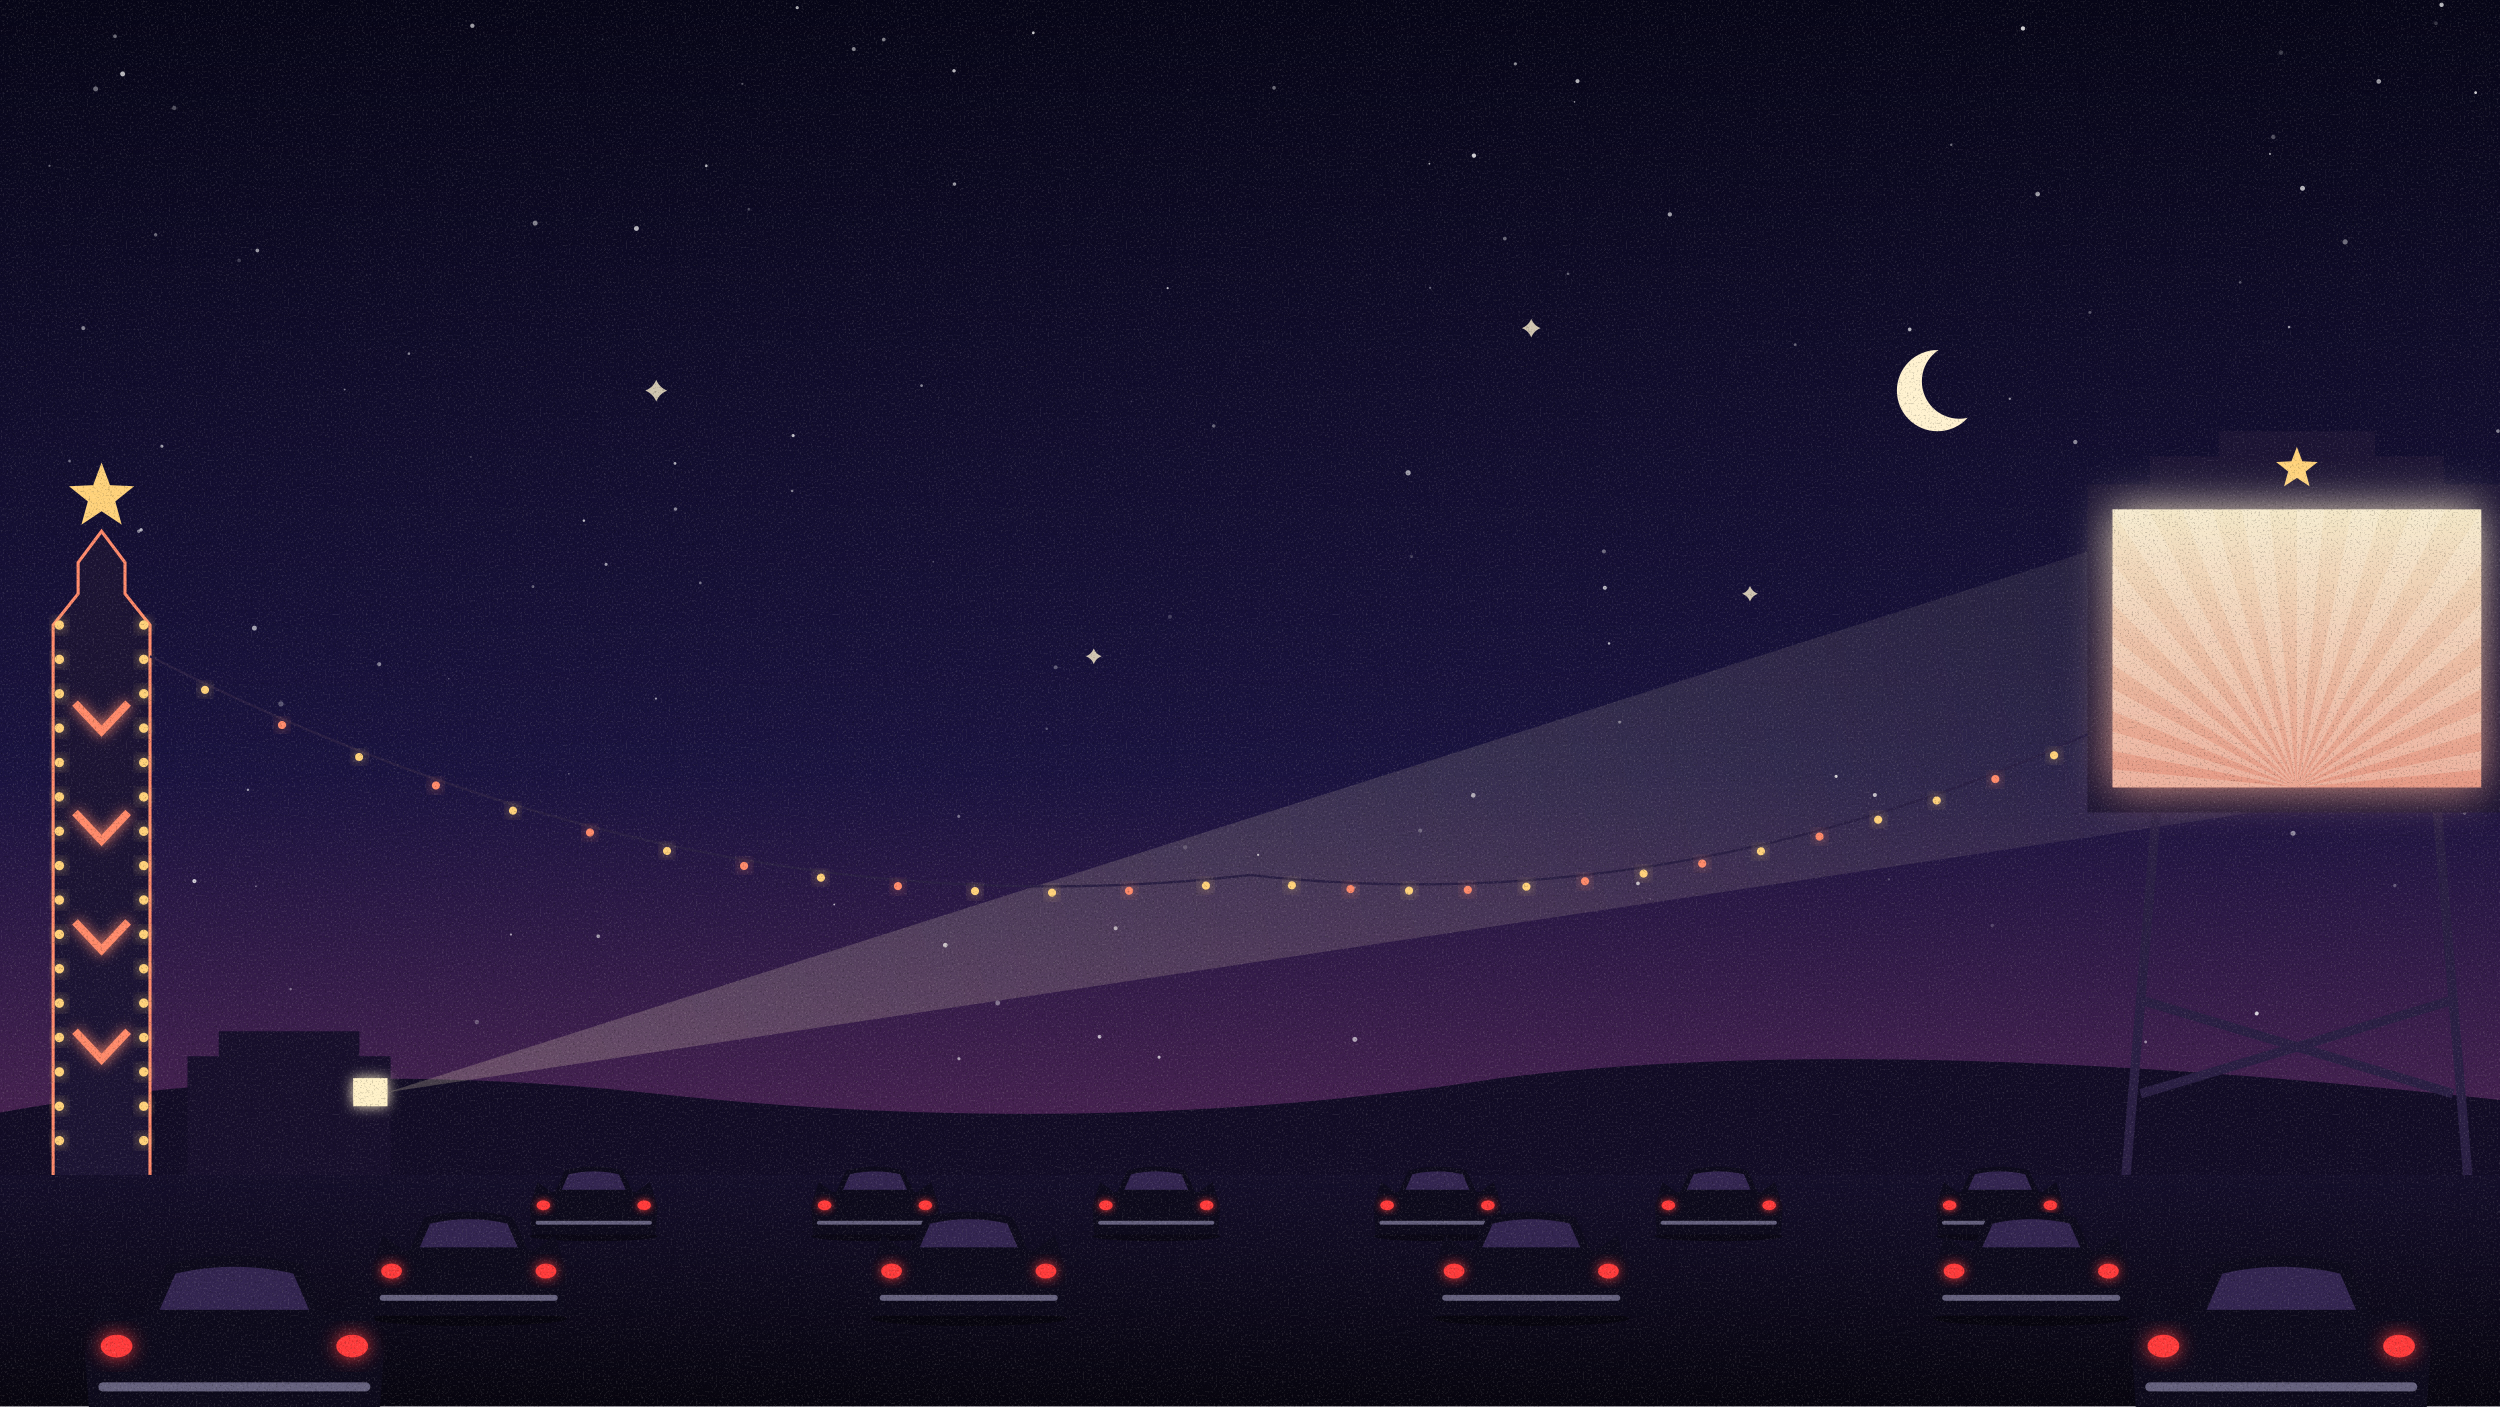
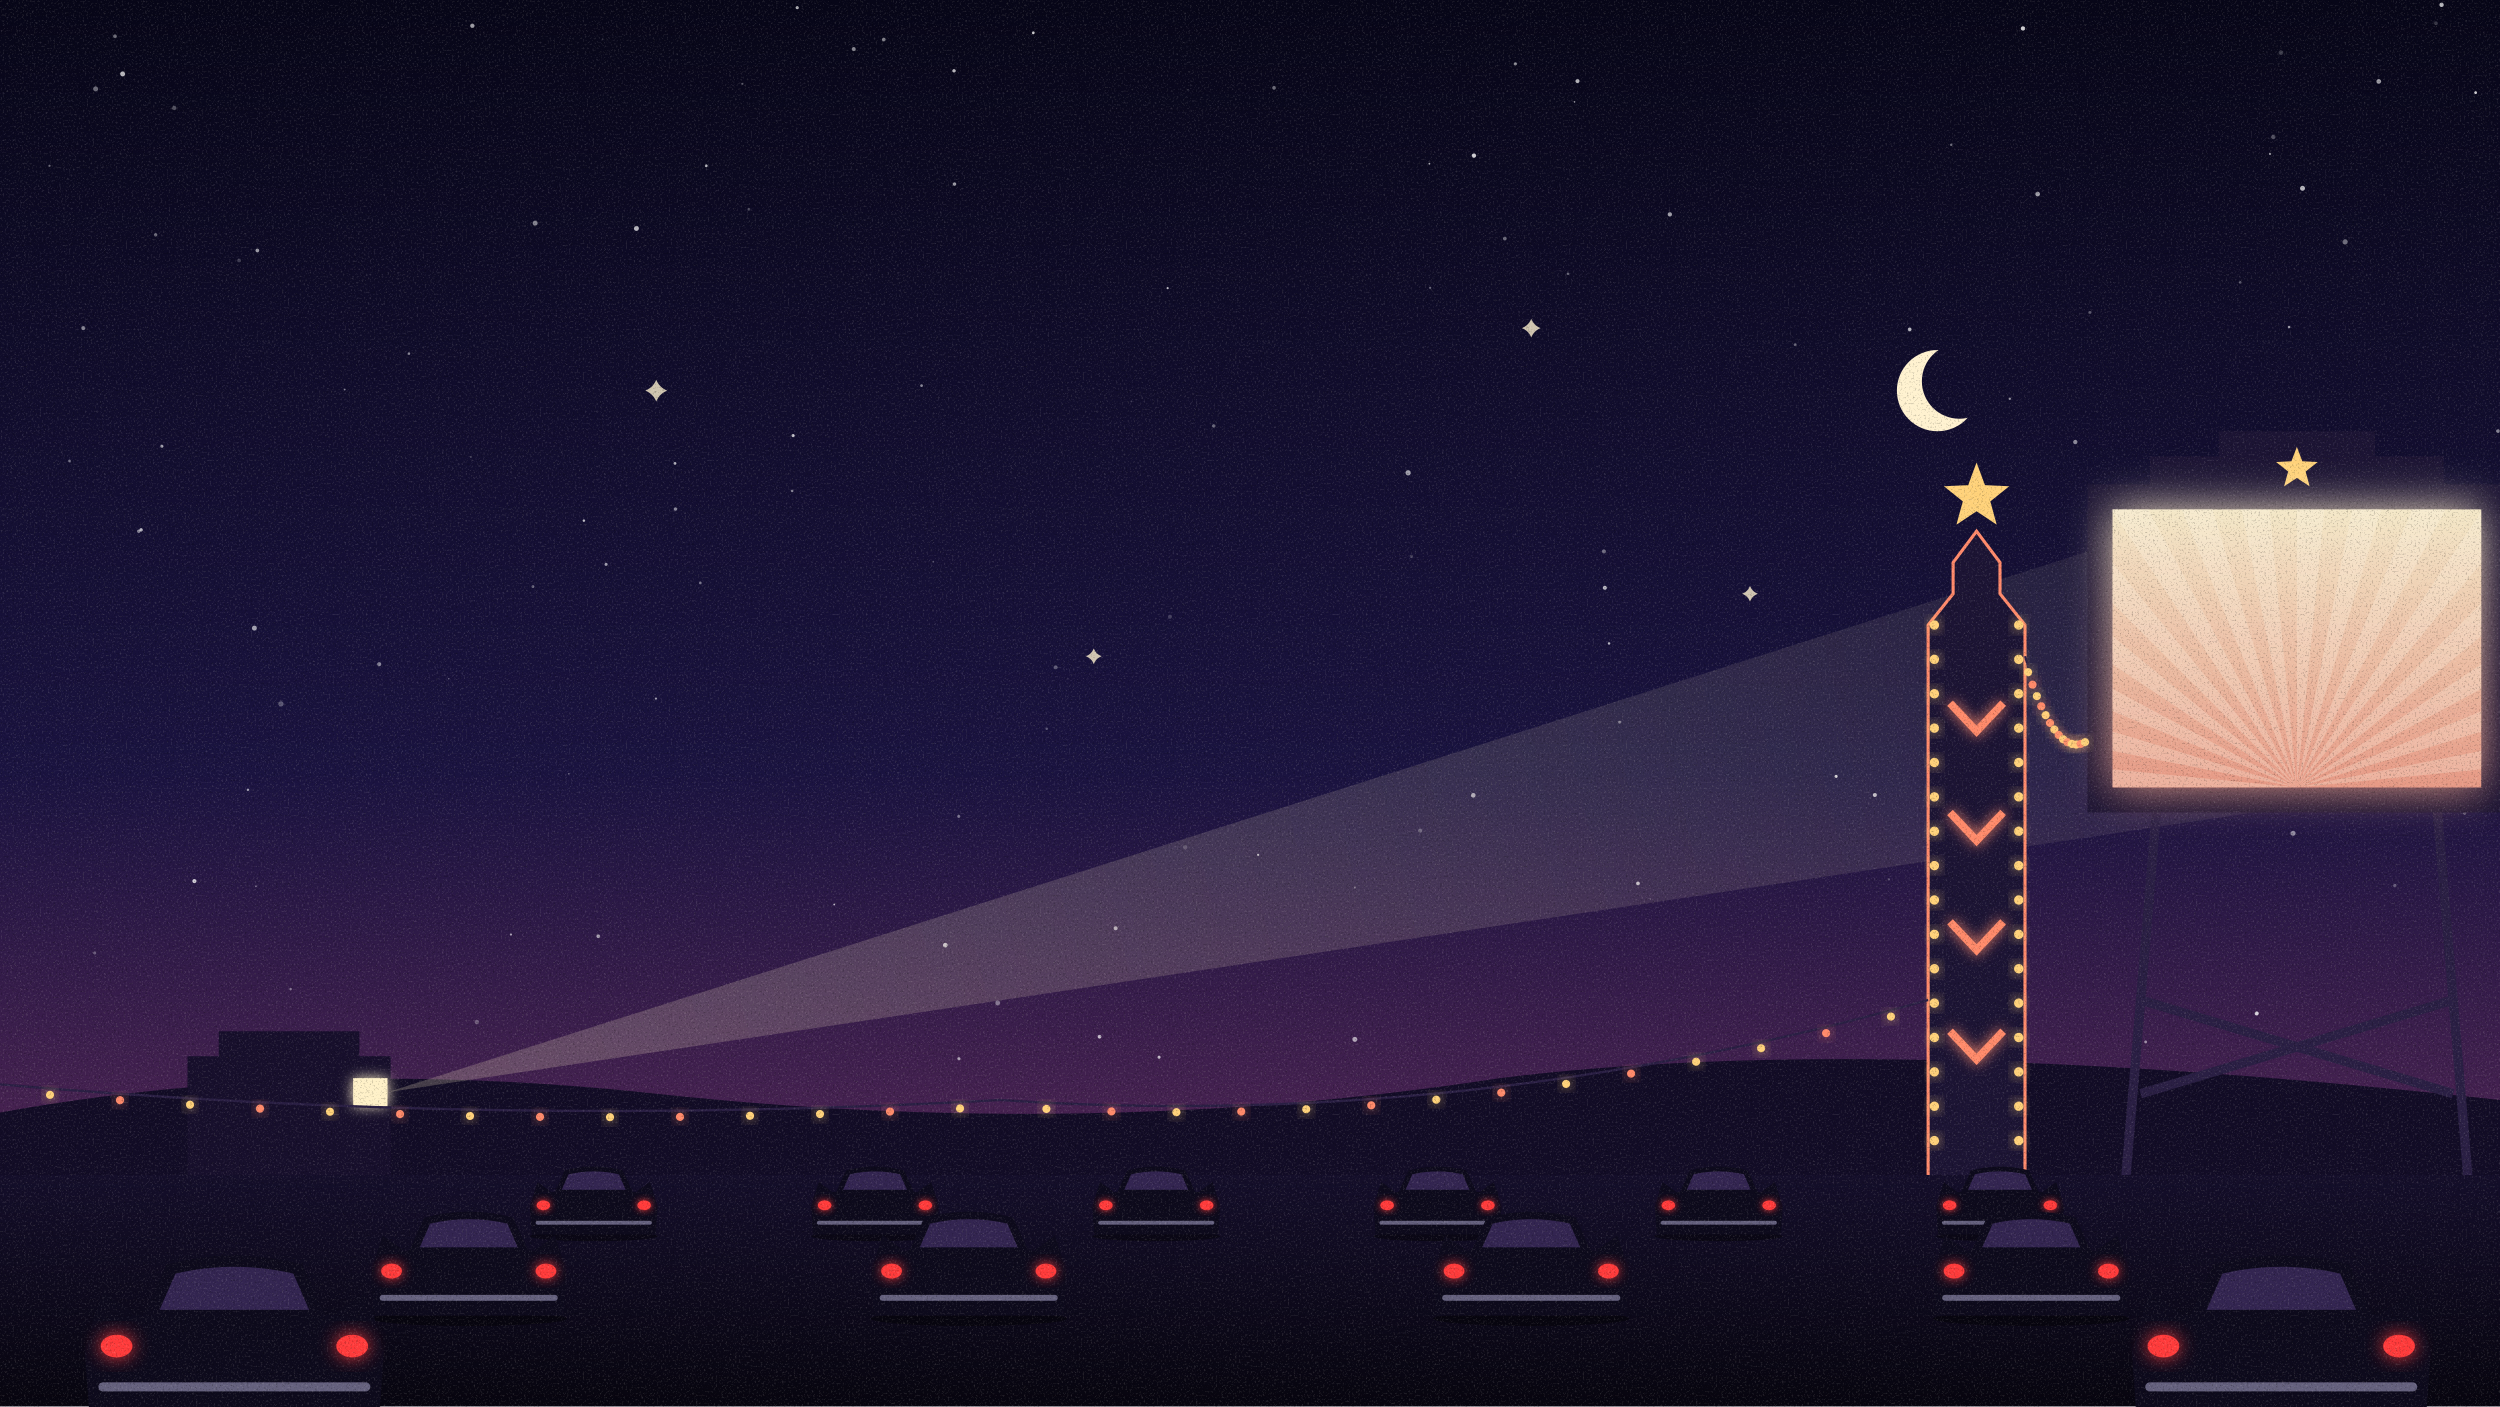
<svg xmlns="http://www.w3.org/2000/svg" width="1600" height="900" viewBox="0 0 1600 900">
  <defs>
    <linearGradient id="sky" x1="0" y1="0" x2="0" y2="1">
      <stop offset="0" stop-color="#070618" />
      <stop offset=".55" stop-color="#1a1340" />
      <stop offset=".82" stop-color="#4a2352" />
      <stop offset="1" stop-color="#1a0f2a" />
    </linearGradient>
    <linearGradient id="scr" x1="0" y1="0" x2="0" y2="1">
      <stop offset="0" stop-color="#fff2d0" />
      <stop offset="1" stop-color="#f0a08a" />
    </linearGradient>
    <linearGradient id="ground" x1="0" y1="0" x2="0" y2="1">
      <stop offset="0" stop-color="#140e2a" />
      <stop offset="1" stop-color="#07050f" />
    </linearGradient>
    <mask id="cres">
      <rect width="1600" height="900" fill="#fff" />
      <circle cx="1254" cy="244" r="24" fill="#000" />
    </mask>
    <filter id="g" x="-60%" y="-60%" width="220%" height="220%">
      <feGaussianBlur stdDeviation="4" result="b" />
      <feMerge>
        <feMergeNode in="b" />
        <feMergeNode in="SourceGraphic" />
      </feMerge>
    </filter>
    <filter id="g2" x="-60%" y="-60%" width="220%" height="220%">
      <feGaussianBlur stdDeviation="14" result="b" />
      <feMerge>
        <feMergeNode in="b" />
        <feMergeNode in="SourceGraphic" />
      </feMerge>
    </filter>
    <filter id="grainD" x="0" y="0" width="100%" height="100%">
      <feTurbulence type="fractalNoise" baseFrequency=".8" numOctaves="2" seed="4" stitchTiles="stitch" />
      <feColorMatrix values="0 0 0 0 0  0 0 0 0 0  0 0 0 0 0  3 0 0 0 -1.62" />
    </filter>
    <filter id="grainL" x="0" y="0" width="100%" height="100%">
      <feTurbulence type="fractalNoise" baseFrequency=".8" numOctaves="2" seed="9" stitchTiles="stitch" />
      <feColorMatrix values="0 0 0 0 1  0 0 0 0 .95  0 0 0 0 .85  -3 0 0 0 1.38" />
    </filter>
    <linearGradient id="cone1" gradientUnits="userSpaceOnUse" x1="248" y1="699" x2="1470" y2="415">
      <stop offset="0" stop-color="#fff1c8" stop-opacity="0.22" />
      <stop offset="1" stop-color="#fff1c8" stop-opacity="0.06" />
    </linearGradient>
  </defs>
  <rect width="1600" height="900" fill="url(#sky)" />
  <circle cx="714" cy="594.1" r="1.3" fill="#fff" opacity="0.6" />
  <circle cx="99.6" cy="150.3" r="1.1" fill="#fff" opacity="0.4" />
  <circle cx="815.4" cy="56.2" r="1.2" fill="#fff" opacity="0.4" />
  <circle cx="546.4" cy="31.4" r="1.3" fill="#fff" opacity="0.5" />
  <circle cx="475.1" cy="53.7" r="0.7" fill="#fff" opacity="0.3" />
  <circle cx="533.9" cy="578.9" r="0.6" fill="#fff" opacity="0.7" />
  <circle cx="669.9" cy="466.4" r="0.8" fill="#fff" opacity="0.3" />
  <circle cx="302.3" cy="16.5" r="1.4" fill="#fff" opacity="0.6" />
  <circle cx="661.3" cy="21" r="0.9" fill="#fff" opacity="0.8" />
  <circle cx="1068.7" cy="137.2" r="1.4" fill="#fff" opacity="0.6" />
  <circle cx="613.7" cy="677.6" r="1" fill="#fff" opacity="0.6" />
  <circle cx="1424.6" cy="326.4" r="0.8" fill="#fff" opacity="0.7" />
  <circle cx="305.2" cy="654.1" r="1.4" fill="#fff" opacity="0.3" />
  <circle cx="507.6" cy="278.8" r="1" fill="#fff" opacity="0.8" />
  <circle cx="724.1" cy="256.9" r="0.6" fill="#fff" opacity="0.2" />
  <circle cx="1036.6" cy="462.2" r="1" fill="#fff" opacity="0.4" />
  <circle cx="220.6" cy="249.3" r="0.6" fill="#fff" opacity="0.5" />
  <circle cx="1304.1" cy="124.2" r="1.5" fill="#fff" opacity="0.6" />
  <circle cx="969.8" cy="40.9" r="1" fill="#fff" opacity="0.6" />
  <circle cx="1208.9" cy="562.8" r="0.7" fill="#fff" opacity="0.3" />
  <circle cx="432" cy="296.6" r="0.9" fill="#fff" opacity="0.7" />
  <circle cx="1473.6" cy="120.5" r="1.6" fill="#fff" opacity="0.7" />
  <circle cx="364" cy="495.2" r="0.5" fill="#fff" opacity="0.4" />
  <circle cx="1199.9" cy="508.8" r="1.3" fill="#fff" opacity="0.7" />
  <circle cx="164.7" cy="160.3" r="1.2" fill="#fff" opacity="0.6" />
  <circle cx="942.9" cy="509" r="1.5" fill="#fff" opacity="0.6" />
  <circle cx="73.6" cy="23.2" r="1.2" fill="#fff" opacity="0.4" />
  <circle cx="1275" cy="592.3" r="1.1" fill="#fff" opacity="0.2" />
  <circle cx="385.7" cy="25.1" r="0.6" fill="#fff" opacity="0.2" />
  <circle cx="1056.1" cy="575.3" r="0.5" fill="#fff" opacity="0.3" />
  <circle cx="1577.4" cy="520.5" r="1" fill="#fff" opacity="0.3" />
  <circle cx="1352.2" cy="514.5" r="1.7" fill="#fff" opacity="0.4" />
  <circle cx="419.8" cy="447.1" r="0.7" fill="#fff" opacity="0.6" />
  <circle cx="867.1" cy="665.2" r="1.6" fill="#fff" opacity="0.6" />
  <circle cx="1148.9" cy="220.6" r="0.9" fill="#fff" opacity="0.4" />
  <circle cx="1509.1" cy="322.1" r="0.7" fill="#fff" opacity="0.7" />
  <circle cx="1248.8" cy="92.7" r="0.8" fill="#fff" opacity="0.4" />
  <circle cx="44.5" cy="295" r="0.9" fill="#fff" opacity="0.4" />
  <circle cx="1465" cy="209.3" r="0.8" fill="#fff" opacity="0.6" />
  <circle cx="605" cy="604.9" r="1.5" fill="#fff" opacity="0.7" />
  <circle cx="1522.4" cy="52.1" r="1.5" fill="#fff" opacity="0.6" />
  <circle cx="103.6" cy="285.6" r="1" fill="#fff" opacity="0.6" />
  <circle cx="341.1" cy="375.4" r="0.9" fill="#fff" opacity="0.4" />
  <circle cx="638.5" cy="641.9" r="1.6" fill="#fff" opacity="0.4" />
  <circle cx="1535.1" cy="362.6" r="1.5" fill="#fff" opacity="0.6" />
  <circle cx="1514.8" cy="279.4" r="0.6" fill="#fff" opacity="0.5" />
  <circle cx="776.8" cy="272.6" r="1.1" fill="#fff" opacity="0.4" />
  <circle cx="163.8" cy="567.2" r="0.6" fill="#fff" opacity="0.4" />
  <circle cx="914.8" cy="104.8" r="0.6" fill="#fff" opacity="0.7" />
  <circle cx="597.3" cy="359.5" r="0.6" fill="#fff" opacity="0.3" />
  <circle cx="452" cy="106.1" r="0.9" fill="#fff" opacity="0.7" />
  <circle cx="31.7" cy="106.1" r="0.7" fill="#fff" opacity="0.4" />
  <circle cx="1175.1" cy="496.9" r="1" fill="#fff" opacity="0.8" />
  <circle cx="124.4" cy="563.9" r="1.3" fill="#fff" opacity="0.8" />
  <circle cx="342.5" cy="142.8" r="1.6" fill="#fff" opacity="0.5" />
  <circle cx="943.3" cy="99.6" r="1.4" fill="#fff" opacity="0.8" />
  <circle cx="387.9" cy="361.2" r="1" fill="#fff" opacity="0.6" />
  <circle cx="565.6" cy="25.3" r="1.2" fill="#fff" opacity="0.5" />
  <circle cx="60.6" cy="609.9" r="1" fill="#fff" opacity="0.3" />
  <circle cx="1048.3" cy="565.4" r="1.2" fill="#fff" opacity="0.7" />
  <circle cx="186" cy="633" r="0.8" fill="#fff" opacity="0.4" />
  <circle cx="1452.8" cy="98.5" r="0.7" fill="#fff" opacity="0.6" />
  <circle cx="1027.1" cy="376.2" r="1.3" fill="#fff" opacity="0.7" />
  <circle cx="901.2" cy="302.6" r="1.7" fill="#fff" opacity="0.6" />
  <circle cx="1337.5" cy="200" r="1" fill="#fff" opacity="0.3" />
  <circle cx="61.2" cy="56.9" r="1.6" fill="#fff" opacity="0.4" />
  <circle cx="1598.7" cy="275.9" r="1.2" fill="#fff" opacity="0.5" />
  <circle cx="373.7" cy="333.2" r="0.8" fill="#fff" opacity="0.7" />
  <circle cx="1373.2" cy="666.8" r="0.9" fill="#fff" opacity="0.5" />
  <circle cx="747.3" cy="184.4" r="0.7" fill="#fff" opacity="0.7" />
  <circle cx="111.5" cy="69.1" r="1.4" fill="#fff" opacity="0.3" />
  <circle cx="242.7" cy="425.1" r="1.3" fill="#fff" opacity="0.5" />
  <circle cx="1532.7" cy="566.8" r="1.1" fill="#fff" opacity="0.3" />
  <circle cx="448.2" cy="373.1" r="0.9" fill="#fff" opacity="0.4" />
  <circle cx="407.3" cy="146.2" r="1.6" fill="#fff" opacity="0.7" />
  <circle cx="90.3" cy="339.1" r="1.1" fill="#fff" opacity="0.7" />
  <circle cx="1559" cy="14.9" r="1.2" fill="#fff" opacity="0.2" />
  <circle cx="287.2" cy="434.4" r="0.5" fill="#fff" opacity="0.4" />
  <circle cx="1444.3" cy="648.6" r="1.3" fill="#fff" opacity="0.8" />
  <circle cx="1459.8" cy="33.7" r="1.5" fill="#fff" opacity="0.2" />
  <circle cx="88.8" cy="340" r="1.1" fill="#fff" opacity="0.5" />
  <circle cx="382.9" cy="599.2" r="1.2" fill="#fff" opacity="0.6" />
  <circle cx="1222.2" cy="210.8" r="1.2" fill="#fff" opacity="0.7" />
  <circle cx="589.8" cy="246.8" r="0.9" fill="#fff" opacity="0.5" />
  <circle cx="1294.7" cy="18.2" r="1.4" fill="#fff" opacity="0.8" />
  <circle cx="510.2" cy="4.9" r="1" fill="#fff" opacity="0.7" />
  <circle cx="675.6" cy="427.1" r="1.3" fill="#fff" opacity="0.3" />
  <circle cx="1433.7" cy="180.7" r="0.9" fill="#fff" opacity="0.3" />
  <circle cx="158.7" cy="505.5" r="0.8" fill="#fff" opacity="0.6" />
  <circle cx="760.3" cy="57.5" r="0.5" fill="#fff" opacity="0.3" />
  <circle cx="78.5" cy="47.3" r="1.6" fill="#fff" opacity="0.7" />
  <circle cx="1584.4" cy="59.3" r="0.9" fill="#fff" opacity="0.8" />
  <circle cx="758.5" cy="542.2" r="1.4" fill="#fff" opacity="0.2" />
  <circle cx="179.8" cy="450.5" r="1.7" fill="#fff" opacity="0.3" />
  <circle cx="432.3" cy="325.8" r="1.1" fill="#fff" opacity="0.5" />
  <circle cx="1286.3" cy="255.2" r="0.8" fill="#fff" opacity="0.5" />
  <circle cx="301.4" cy="292.4" r="0.6" fill="#fff" opacity="0.3" />
  <circle cx="805.2" cy="547.1" r="0.7" fill="#fff" opacity="0.7" />
  <circle cx="1590.4" cy="374.1" r="0.6" fill="#fff" opacity="0.7" />
  <circle cx="162.8" cy="402" r="1.6" fill="#fff" opacity="0.6" />
  <circle cx="327" cy="598.1" r="0.7" fill="#fff" opacity="0.6" />
  <circle cx="1500.9" cy="154.8" r="1.7" fill="#fff" opacity="0.4" />
  <circle cx="1029.8" cy="411.8" r="0.8" fill="#fff" opacity="0.7" />
  <circle cx="908.9" cy="531.6" r="1.3" fill="#fff" opacity="0.3" />
  <circle cx="748.8" cy="394.7" r="1.3" fill="#fff" opacity="0.2" />
  <circle cx="903.3" cy="356.1" r="1.1" fill="#fff" opacity="0.2" />
  <circle cx="1454.9" cy="87.7" r="1.4" fill="#fff" opacity="0.3" />
  <circle cx="153" cy="166.7" r="1.2" fill="#fff" opacity="0.2" />
  <circle cx="1562.6" cy="3.1" r="1.4" fill="#fff" opacity="0.7" />
  <circle cx="610.6" cy="45.3" r="1.1" fill="#fff" opacity="0.7" />
  <circle cx="703.7" cy="663.5" r="1.2" fill="#fff" opacity="0.7" />
  <circle cx="1505.9" cy="336.5" r="0.9" fill="#fff" opacity="0.6" />
  <circle cx="610.9" cy="117.8" r="1.1" fill="#fff" opacity="0.6" />
  <circle cx="741.8" cy="676.6" r="1" fill="#fff" opacity="0.7" />
  <circle cx="1009.6" cy="51.9" r="1.3" fill="#fff" opacity="0.7" />
  <circle cx="867.1" cy="568.1" r="0.6" fill="#fff" opacity="0.4" />
  <circle cx="261.7" cy="226.3" r="0.8" fill="#fff" opacity="0.5" />
  <circle cx="1522.7" cy="361.4" r="1.4" fill="#fff" opacity="0.4" />
  <circle cx="915.3" cy="184.2" r="0.7" fill="#fff" opacity="0.4" />
  <circle cx="1003.5" cy="175.2" r="0.8" fill="#fff" opacity="0.4" />
  <circle cx="53.3" cy="210" r="1.3" fill="#fff" opacity="0.5" />
  <circle cx="1007.7" cy="65.2" r="0.5" fill="#fff" opacity="0.7" />
  <circle cx="1026.5" cy="352.9" r="1.3" fill="#fff" opacity="0.4" />
  <circle cx="1386.9" cy="342.8" r="0.6" fill="#fff" opacity="0.8" />
  <circle cx="507" cy="314.2" r="0.8" fill="#fff" opacity="0.5" />
  <circle cx="479.3" cy="133.9" r="0.9" fill="#fff" opacity="0.3" />
  <circle cx="613.6" cy="522.5" r="1" fill="#fff" opacity="0.4" />
  <circle cx="1328.2" cy="282.9" r="1.4" fill="#fff" opacity="0.5" />
  <circle cx="963.1" cy="152.7" r="1.2" fill="#fff" opacity="0.4" />
  <circle cx="1467.6" cy="533.3" r="1.6" fill="#fff" opacity="0.5" />
  <path d="M420 243 Q422 248 427 250 Q422 252 420 257 Q418 252 413 250 Q418 248 420 243Z" fill="#fff2d0" opacity="0.8" />
  <path d="M980 204 Q981.7 208.3 986 210 Q981.7 211.7 980 216 Q978.3 211.7 974 210 Q978.3 208.3 980 204Z" fill="#fff2d0" opacity="0.8" />
  <path d="M700 415 Q701.4 418.6 705 420 Q701.4 421.4 700 425 Q698.6 421.4 695 420 Q698.6 418.6 700 415Z" fill="#fff2d0" opacity="0.8" />
  <path d="M1120 375 Q1121.4 378.6 1125 380 Q1121.4 381.4 1120 385 Q1118.6 381.4 1115 380 Q1118.6 378.6 1120 375Z" fill="#fff2d0" opacity="0.8" />
  <circle cx="1240" cy="250" r="26" fill="#fff2d0" mask="url(#cres)" />
  <path d="M0 712 Q200 676 420 700 Q700 730 960 690 Q1200 660 1600 704 V760 H0Z" fill="#120c26" />
  <path d="M248 699 L1492.6 512.4 L1447.4 317.6Z" fill="url(#cone1)" />
  <g stroke="#2a1f44" stroke-width="6">
    <line x1="1380" y1="520" x2="1360" y2="760" />
    <line x1="1560" y1="520" x2="1580" y2="760" />
    <line x1="1370" y1="640" x2="1570" y2="700" />
    <line x1="1370" y1="700" x2="1570" y2="640" />
  </g>
  <path d="M1336 520 V310 H1376 V292 H1420 V276 H1520 V292 H1564 V310 H1604 V520Z" fill="#1c1434" />
  <path d="M1470 286 L1473.5 295.2 L1483.3 295.7 L1475.6 301.8 L1478.2 311.3 L1470 305.9 L1461.8 311.3 L1464.4 301.8 L1456.7 295.7 L1466.5 295.2Z" fill="#ffd27a" opacity="1" />
  <rect x="1352" y="326" width="236" height="178" fill="url(#scr)" filter="url(#g2)" opacity=".95" />
  <clipPath id="scrc">
    <rect x="1352" y="326" width="236" height="178" />
  </clipPath>
  <g clip-path="url(#scrc)">
    <g opacity="0.25">
      <path d="M1470 504 L1250 504 L1251.1 482.4Z" fill="#fff8e6" />
      <path d="M1470 504 L1254.2 461.1 L1259.5 440.1Z" fill="#fff8e6" />
      <path d="M1470 504 L1266.7 419.8 L1276 400.3Z" fill="#fff8e6" />
      <path d="M1470 504 L1287.1 381.8 L1299.9 364.4Z" fill="#fff8e6" />
      <path d="M1470 504 L1314.4 348.4 L1330.4 333.9Z" fill="#fff8e6" />
      <path d="M1470 504 L1347.8 321.1 L1366.3 310Z" fill="#fff8e6" />
      <path d="M1470 504 L1385.8 300.7 L1406.1 293.5Z" fill="#fff8e6" />
      <path d="M1470 504 L1427.1 288.2 L1448.4 285.1Z" fill="#fff8e6" />
      <path d="M1470 504 L1470 284 L1491.6 285.1Z" fill="#fff8e6" />
      <path d="M1470 504 L1512.9 288.2 L1533.9 293.5Z" fill="#fff8e6" />
      <path d="M1470 504 L1554.2 300.7 L1573.7 310Z" fill="#fff8e6" />
      <path d="M1470 504 L1592.2 321.1 L1609.6 333.9Z" fill="#fff8e6" />
      <path d="M1470 504 L1625.6 348.4 L1640.1 364.4Z" fill="#fff8e6" />
      <path d="M1470 504 L1652.9 381.8 L1664 400.3Z" fill="#fff8e6" />
      <path d="M1470 504 L1673.3 419.8 L1680.5 440.1Z" fill="#fff8e6" />
      <path d="M1470 504 L1685.8 461.1 L1688.9 482.4Z" fill="#fff8e6" />
    </g>
  </g>
-   <path d="M34 760 V400 L50 380 V360 L65 340 L80 360 V380 L96 400 V760Z" fill="#1c1434" stroke="#ff8a6b" stroke-width="2" />
-   <path d="M48 450 L65 468 L82 450" stroke="#ff8a6b" stroke-width="5" fill="none" filter="url(#g)" />
-   <path d="M48 520 L65 538 L82 520" stroke="#ff8a6b" stroke-width="5" fill="none" filter="url(#g)" />
-   <path d="M48 590 L65 608 L82 590" stroke="#ff8a6b" stroke-width="5" fill="none" filter="url(#g)" />
-   <path d="M48 660 L65 678 L82 660" stroke="#ff8a6b" stroke-width="5" fill="none" filter="url(#g)" />
-   <circle cx="38" cy="400" r="3" fill="#ffd27a" filter="url(#g)" />
-   <circle cx="92" cy="400" r="3" fill="#ffd27a" filter="url(#g)" />
-   <circle cx="38" cy="422" r="3" fill="#ffd27a" filter="url(#g)" />
-   <circle cx="92" cy="422" r="3" fill="#ffd27a" filter="url(#g)" />
-   <circle cx="38" cy="444" r="3" fill="#ffd27a" filter="url(#g)" />
-   <circle cx="92" cy="444" r="3" fill="#ffd27a" filter="url(#g)" />
-   <circle cx="38" cy="466" r="3" fill="#ffd27a" filter="url(#g)" />
-   <circle cx="92" cy="466" r="3" fill="#ffd27a" filter="url(#g)" />
-   <circle cx="38" cy="488" r="3" fill="#ffd27a" filter="url(#g)" />
-   <circle cx="92" cy="488" r="3" fill="#ffd27a" filter="url(#g)" />
-   <circle cx="38" cy="510" r="3" fill="#ffd27a" filter="url(#g)" />
-   <circle cx="92" cy="510" r="3" fill="#ffd27a" filter="url(#g)" />
-   <circle cx="38" cy="532" r="3" fill="#ffd27a" filter="url(#g)" />
-   <circle cx="92" cy="532" r="3" fill="#ffd27a" filter="url(#g)" />
-   <circle cx="38" cy="554" r="3" fill="#ffd27a" filter="url(#g)" />
-   <circle cx="92" cy="554" r="3" fill="#ffd27a" filter="url(#g)" />
-   <circle cx="38" cy="576" r="3" fill="#ffd27a" filter="url(#g)" />
-   <circle cx="92" cy="576" r="3" fill="#ffd27a" filter="url(#g)" />
-   <circle cx="38" cy="598" r="3" fill="#ffd27a" filter="url(#g)" />
-   <circle cx="92" cy="598" r="3" fill="#ffd27a" filter="url(#g)" />
-   <circle cx="38" cy="620" r="3" fill="#ffd27a" filter="url(#g)" />
-   <circle cx="92" cy="620" r="3" fill="#ffd27a" filter="url(#g)" />
-   <circle cx="38" cy="642" r="3" fill="#ffd27a" filter="url(#g)" />
-   <circle cx="92" cy="642" r="3" fill="#ffd27a" filter="url(#g)" />
-   <circle cx="38" cy="664" r="3" fill="#ffd27a" filter="url(#g)" />
-   <circle cx="92" cy="664" r="3" fill="#ffd27a" filter="url(#g)" />
-   <circle cx="38" cy="686" r="3" fill="#ffd27a" filter="url(#g)" />
-   <circle cx="92" cy="686" r="3" fill="#ffd27a" filter="url(#g)" />
-   <circle cx="38" cy="708" r="3" fill="#ffd27a" filter="url(#g)" />
-   <circle cx="92" cy="708" r="3" fill="#ffd27a" filter="url(#g)" />
-   <circle cx="38" cy="730" r="3" fill="#ffd27a" filter="url(#g)" />
-   <circle cx="92" cy="730" r="3" fill="#ffd27a" filter="url(#g)" />
-   <path d="M65 296 L70.4 310.5 L85.9 311.2 L73.8 320.9 L77.9 335.8 L65 327.2 L52.1 335.8 L56.2 320.9 L44.1 311.2 L59.6 310.5Z" fill="#ffd27a" opacity="1" />
+   <g transform="translate(1200 0)">
+     <path d="M34 760 V400 L50 380 V360 L65 340 L80 360 V380 L96 400 V760Z" fill="#1c1434" stroke="#ff8a6b" stroke-width="2" />
+     <path d="M48 450 L65 468 L82 450" stroke="#ff8a6b" stroke-width="5" fill="none" filter="url(#g)" />
+     <path d="M48 520 L65 538 L82 520" stroke="#ff8a6b" stroke-width="5" fill="none" filter="url(#g)" />
+     <path d="M48 590 L65 608 L82 590" stroke="#ff8a6b" stroke-width="5" fill="none" filter="url(#g)" />
+     <path d="M48 660 L65 678 L82 660" stroke="#ff8a6b" stroke-width="5" fill="none" filter="url(#g)" />
+     <circle cx="38" cy="400" r="3" fill="#ffd27a" filter="url(#g)" />
+     <circle cx="92" cy="400" r="3" fill="#ffd27a" filter="url(#g)" />
+     <circle cx="38" cy="422" r="3" fill="#ffd27a" filter="url(#g)" />
+     <circle cx="92" cy="422" r="3" fill="#ffd27a" filter="url(#g)" />
+     <circle cx="38" cy="444" r="3" fill="#ffd27a" filter="url(#g)" />
+     <circle cx="92" cy="444" r="3" fill="#ffd27a" filter="url(#g)" />
+     <circle cx="38" cy="466" r="3" fill="#ffd27a" filter="url(#g)" />
+     <circle cx="92" cy="466" r="3" fill="#ffd27a" filter="url(#g)" />
+     <circle cx="38" cy="488" r="3" fill="#ffd27a" filter="url(#g)" />
+     <circle cx="92" cy="488" r="3" fill="#ffd27a" filter="url(#g)" />
+     <circle cx="38" cy="510" r="3" fill="#ffd27a" filter="url(#g)" />
+     <circle cx="92" cy="510" r="3" fill="#ffd27a" filter="url(#g)" />
+     <circle cx="38" cy="532" r="3" fill="#ffd27a" filter="url(#g)" />
+     <circle cx="92" cy="532" r="3" fill="#ffd27a" filter="url(#g)" />
+     <circle cx="38" cy="554" r="3" fill="#ffd27a" filter="url(#g)" />
+     <circle cx="92" cy="554" r="3" fill="#ffd27a" filter="url(#g)" />
+     <circle cx="38" cy="576" r="3" fill="#ffd27a" filter="url(#g)" />
+     <circle cx="92" cy="576" r="3" fill="#ffd27a" filter="url(#g)" />
+     <circle cx="38" cy="598" r="3" fill="#ffd27a" filter="url(#g)" />
+     <circle cx="92" cy="598" r="3" fill="#ffd27a" filter="url(#g)" />
+     <circle cx="38" cy="620" r="3" fill="#ffd27a" filter="url(#g)" />
+     <circle cx="92" cy="620" r="3" fill="#ffd27a" filter="url(#g)" />
+     <circle cx="38" cy="642" r="3" fill="#ffd27a" filter="url(#g)" />
+     <circle cx="92" cy="642" r="3" fill="#ffd27a" filter="url(#g)" />
+     <circle cx="38" cy="664" r="3" fill="#ffd27a" filter="url(#g)" />
+     <circle cx="92" cy="664" r="3" fill="#ffd27a" filter="url(#g)" />
+     <circle cx="38" cy="686" r="3" fill="#ffd27a" filter="url(#g)" />
+     <circle cx="92" cy="686" r="3" fill="#ffd27a" filter="url(#g)" />
+     <circle cx="38" cy="708" r="3" fill="#ffd27a" filter="url(#g)" />
+     <circle cx="92" cy="708" r="3" fill="#ffd27a" filter="url(#g)" />
+     <circle cx="38" cy="730" r="3" fill="#ffd27a" filter="url(#g)" />
+     <circle cx="92" cy="730" r="3" fill="#ffd27a" filter="url(#g)" />
+     <path d="M65 296 L70.4 310.5 L85.9 311.2 L73.8 320.9 L77.9 335.8 L65 327.2 L52.1 335.8 L56.2 320.9 L44.1 311.2 L59.6 310.5Z" fill="#ffd27a" opacity="1" />
+   </g>
  <path d="M120 760 V676 H140 V660 H230 V676 H250 V760Z" fill="#170f2c" />
  <rect x="226" y="690" width="22" height="18" fill="#fff1c8" filter="url(#g)" />
-   <path d="M96 420 Q448 600 800 560" stroke="#2a1f44" stroke-width="1.5" fill="none" />
-   <circle cx="131.2" cy="441.5" r="2.6" fill="#ffd27a" filter="url(#g)" />
-   <circle cx="180.5" cy="464" r="2.6" fill="#ff8a6b" filter="url(#g)" />
-   <circle cx="229.8" cy="484.5" r="2.6" fill="#ffd27a" filter="url(#g)" />
-   <circle cx="279" cy="502.7" r="2.6" fill="#ff8a6b" filter="url(#g)" />
-   <circle cx="328.3" cy="518.8" r="2.6" fill="#ffd27a" filter="url(#g)" />
-   <circle cx="377.6" cy="532.8" r="2.6" fill="#ff8a6b" filter="url(#g)" />
-   <circle cx="426.9" cy="544.6" r="2.6" fill="#ffd27a" filter="url(#g)" />
-   <circle cx="476.2" cy="554.2" r="2.6" fill="#ff8a6b" filter="url(#g)" />
-   <circle cx="525.4" cy="561.7" r="2.6" fill="#ffd27a" filter="url(#g)" />
-   <circle cx="574.7" cy="567.1" r="2.6" fill="#ff8a6b" filter="url(#g)" />
-   <circle cx="624" cy="570.3" r="2.6" fill="#ffd27a" filter="url(#g)" />
-   <circle cx="673.3" cy="571.3" r="2.6" fill="#ffd27a" filter="url(#g)" />
-   <circle cx="722.6" cy="570.1" r="2.6" fill="#ff8a6b" filter="url(#g)" />
-   <circle cx="771.8" cy="566.8" r="2.6" fill="#ffd27a" filter="url(#g)" />
-   <path d="M800 560 Q1068 590 1336 470" stroke="#2a1f44" stroke-width="1.5" fill="none" />
-   <circle cx="826.8" cy="566.6" r="2.6" fill="#ffd27a" filter="url(#g)" />
-   <circle cx="864.3" cy="569" r="2.6" fill="#ff8a6b" filter="url(#g)" />
-   <circle cx="901.8" cy="570" r="2.6" fill="#ffd27a" filter="url(#g)" />
-   <circle cx="939.4" cy="569.5" r="2.6" fill="#ff8a6b" filter="url(#g)" />
-   <circle cx="976.9" cy="567.5" r="2.6" fill="#ffd27a" filter="url(#g)" />
-   <circle cx="1014.4" cy="564" r="2.6" fill="#ff8a6b" filter="url(#g)" />
-   <circle cx="1051.9" cy="559.1" r="2.6" fill="#ffd27a" filter="url(#g)" />
-   <circle cx="1089.4" cy="552.7" r="2.6" fill="#ff8a6b" filter="url(#g)" />
-   <circle cx="1127" cy="544.8" r="2.6" fill="#ffd27a" filter="url(#g)" />
-   <circle cx="1164.5" cy="535.4" r="2.6" fill="#ff8a6b" filter="url(#g)" />
-   <circle cx="1202" cy="524.6" r="2.6" fill="#ffd27a" filter="url(#g)" />
-   <circle cx="1239.5" cy="512.3" r="2.6" fill="#ffd27a" filter="url(#g)" />
-   <circle cx="1277" cy="498.6" r="2.6" fill="#ff8a6b" filter="url(#g)" />
-   <circle cx="1314.6" cy="483.4" r="2.6" fill="#ffd27a" filter="url(#g)" />
+   <path d="M0 694 Q320 722 640 704" stroke="#2a1f44" stroke-width="1.5" fill="none" />
+   <circle cx="32" cy="700.7" r="2.6" fill="#ffd27a" filter="url(#g)" />
+   <circle cx="76.8" cy="704.1" r="2.6" fill="#ff8a6b" filter="url(#g)" />
+   <circle cx="121.6" cy="707" r="2.6" fill="#ffd27a" filter="url(#g)" />
+   <circle cx="166.4" cy="709.5" r="2.6" fill="#ff8a6b" filter="url(#g)" />
+   <circle cx="211.2" cy="711.5" r="2.6" fill="#ffd27a" filter="url(#g)" />
+   <circle cx="256" cy="713" r="2.6" fill="#ff8a6b" filter="url(#g)" />
+   <circle cx="300.8" cy="714.2" r="2.6" fill="#ffd27a" filter="url(#g)" />
+   <circle cx="345.6" cy="714.8" r="2.6" fill="#ff8a6b" filter="url(#g)" />
+   <circle cx="390.4" cy="715" r="2.6" fill="#ffd27a" filter="url(#g)" />
+   <circle cx="435.2" cy="714.8" r="2.6" fill="#ff8a6b" filter="url(#g)" />
+   <circle cx="480" cy="714.1" r="2.6" fill="#ffd27a" filter="url(#g)" />
+   <circle cx="524.8" cy="713" r="2.6" fill="#ffd27a" filter="url(#g)" />
+   <circle cx="569.6" cy="711.4" r="2.6" fill="#ff8a6b" filter="url(#g)" />
+   <circle cx="614.4" cy="709.4" r="2.6" fill="#ffd27a" filter="url(#g)" />
+   <path d="M640 704 Q937 724 1234 640" stroke="#2a1f44" stroke-width="1.5" fill="none" />
+   <circle cx="669.7" cy="709.7" r="2.6" fill="#ffd27a" filter="url(#g)" />
+   <circle cx="711.3" cy="711.3" r="2.6" fill="#ff8a6b" filter="url(#g)" />
+   <circle cx="752.9" cy="711.8" r="2.6" fill="#ffd27a" filter="url(#g)" />
+   <circle cx="794.4" cy="711.4" r="2.6" fill="#ff8a6b" filter="url(#g)" />
+   <circle cx="836" cy="709.9" r="2.6" fill="#ffd27a" filter="url(#g)" />
+   <circle cx="877.6" cy="707.4" r="2.6" fill="#ff8a6b" filter="url(#g)" />
+   <circle cx="919.2" cy="703.8" r="2.6" fill="#ffd27a" filter="url(#g)" />
+   <circle cx="960.8" cy="699.3" r="2.6" fill="#ff8a6b" filter="url(#g)" />
+   <circle cx="1002.3" cy="693.7" r="2.6" fill="#ffd27a" filter="url(#g)" />
+   <circle cx="1043.9" cy="687.1" r="2.6" fill="#ff8a6b" filter="url(#g)" />
+   <circle cx="1085.5" cy="679.5" r="2.6" fill="#ffd27a" filter="url(#g)" />
+   <circle cx="1127.1" cy="670.9" r="2.6" fill="#ffd27a" filter="url(#g)" />
+   <circle cx="1168.7" cy="661.2" r="2.6" fill="#ff8a6b" filter="url(#g)" />
+   <circle cx="1210.2" cy="650.6" r="2.6" fill="#ffd27a" filter="url(#g)" />
+   <path d="M1296 420 Q1316 484 1336 470" stroke="#2a1f44" stroke-width="1.5" fill="none" />
+   <circle cx="1298" cy="430.2" r="2.6" fill="#ffd27a" filter="url(#g)" />
+   <circle cx="1300.8" cy="438.2" r="2.6" fill="#ff8a6b" filter="url(#g)" />
+   <circle cx="1303.6" cy="445.5" r="2.6" fill="#ffd27a" filter="url(#g)" />
+   <circle cx="1306.4" cy="452" r="2.6" fill="#ff8a6b" filter="url(#g)" />
+   <circle cx="1309.2" cy="457.7" r="2.6" fill="#ffd27a" filter="url(#g)" />
+   <circle cx="1312" cy="462.7" r="2.6" fill="#ff8a6b" filter="url(#g)" />
+   <circle cx="1314.8" cy="466.9" r="2.6" fill="#ffd27a" filter="url(#g)" />
+   <circle cx="1317.6" cy="470.4" r="2.6" fill="#ff8a6b" filter="url(#g)" />
+   <circle cx="1320.4" cy="473.1" r="2.6" fill="#ffd27a" filter="url(#g)" />
+   <circle cx="1323.2" cy="475" r="2.6" fill="#ff8a6b" filter="url(#g)" />
+   <circle cx="1326" cy="476.1" r="2.6" fill="#ffd27a" filter="url(#g)" />
+   <circle cx="1328.8" cy="476.5" r="2.6" fill="#ffd27a" filter="url(#g)" />
+   <circle cx="1331.6" cy="476.1" r="2.6" fill="#ff8a6b" filter="url(#g)" />
+   <circle cx="1334.4" cy="475" r="2.6" fill="#ffd27a" filter="url(#g)" />
  <rect x="0" y="752" width="1600" height="148" fill="url(#ground)" />
  <g transform="translate(380 790) scale(0.62)">
    <ellipse cx="0" cy="2" rx="66" ry="5" fill="#000" opacity=".4" />
    <path d="M-64 0 L-66 -28 L-62 -42 L-40 -44 L-30 -66 Q0 -74 30 -66 L40 -44 L62 -42 L66 -28 L64 0Z" fill="#0d0a1c" />
    <path d="M-62 -42 L-58 -54 L-44 -44Z M62 -42 L58 -54 L44 -44Z" fill="#0d0a1c" />
    <path d="M-26 -62 Q0 -68 26 -62 L33 -46 H-33Z" fill="#3a2a5a" opacity=".85" />
    <rect x="-60" y="-14" width="120" height="4" rx="2" fill="#8a86a8" opacity=".7" />
    <ellipse cx="-52" cy="-30" rx="7" ry="5" fill="#ff3b3b" filter="url(#g)" />
    <ellipse cx="52" cy="-30" rx="7" ry="5" fill="#ff3b3b" filter="url(#g)" />
  </g>
  <g transform="translate(560 790) scale(0.62)">
    <ellipse cx="0" cy="2" rx="66" ry="5" fill="#000" opacity=".4" />
    <path d="M-64 0 L-66 -28 L-62 -42 L-40 -44 L-30 -66 Q0 -74 30 -66 L40 -44 L62 -42 L66 -28 L64 0Z" fill="#0d0a1c" />
    <path d="M-62 -42 L-58 -54 L-44 -44Z M62 -42 L58 -54 L44 -44Z" fill="#0d0a1c" />
    <path d="M-26 -62 Q0 -68 26 -62 L33 -46 H-33Z" fill="#3a2a5a" opacity=".85" />
    <rect x="-60" y="-14" width="120" height="4" rx="2" fill="#8a86a8" opacity=".7" />
    <ellipse cx="-52" cy="-30" rx="7" ry="5" fill="#ff3b3b" filter="url(#g)" />
    <ellipse cx="52" cy="-30" rx="7" ry="5" fill="#ff3b3b" filter="url(#g)" />
  </g>
  <g transform="translate(740 790) scale(0.62)">
    <ellipse cx="0" cy="2" rx="66" ry="5" fill="#000" opacity=".4" />
    <path d="M-64 0 L-66 -28 L-62 -42 L-40 -44 L-30 -66 Q0 -74 30 -66 L40 -44 L62 -42 L66 -28 L64 0Z" fill="#0d0a1c" />
    <path d="M-62 -42 L-58 -54 L-44 -44Z M62 -42 L58 -54 L44 -44Z" fill="#0d0a1c" />
    <path d="M-26 -62 Q0 -68 26 -62 L33 -46 H-33Z" fill="#3a2a5a" opacity=".85" />
    <rect x="-60" y="-14" width="120" height="4" rx="2" fill="#8a86a8" opacity=".7" />
    <ellipse cx="-52" cy="-30" rx="7" ry="5" fill="#ff3b3b" filter="url(#g)" />
    <ellipse cx="52" cy="-30" rx="7" ry="5" fill="#ff3b3b" filter="url(#g)" />
  </g>
  <g transform="translate(920 790) scale(0.62)">
    <ellipse cx="0" cy="2" rx="66" ry="5" fill="#000" opacity=".4" />
    <path d="M-64 0 L-66 -28 L-62 -42 L-40 -44 L-30 -66 Q0 -74 30 -66 L40 -44 L62 -42 L66 -28 L64 0Z" fill="#0d0a1c" />
    <path d="M-62 -42 L-58 -54 L-44 -44Z M62 -42 L58 -54 L44 -44Z" fill="#0d0a1c" />
    <path d="M-26 -62 Q0 -68 26 -62 L33 -46 H-33Z" fill="#3a2a5a" opacity=".85" />
    <rect x="-60" y="-14" width="120" height="4" rx="2" fill="#8a86a8" opacity=".7" />
    <ellipse cx="-52" cy="-30" rx="7" ry="5" fill="#ff3b3b" filter="url(#g)" />
    <ellipse cx="52" cy="-30" rx="7" ry="5" fill="#ff3b3b" filter="url(#g)" />
  </g>
  <g transform="translate(1100 790) scale(0.62)">
    <ellipse cx="0" cy="2" rx="66" ry="5" fill="#000" opacity=".4" />
    <path d="M-64 0 L-66 -28 L-62 -42 L-40 -44 L-30 -66 Q0 -74 30 -66 L40 -44 L62 -42 L66 -28 L64 0Z" fill="#0d0a1c" />
    <path d="M-62 -42 L-58 -54 L-44 -44Z M62 -42 L58 -54 L44 -44Z" fill="#0d0a1c" />
    <path d="M-26 -62 Q0 -68 26 -62 L33 -46 H-33Z" fill="#3a2a5a" opacity=".85" />
    <rect x="-60" y="-14" width="120" height="4" rx="2" fill="#8a86a8" opacity=".7" />
    <ellipse cx="-52" cy="-30" rx="7" ry="5" fill="#ff3b3b" filter="url(#g)" />
    <ellipse cx="52" cy="-30" rx="7" ry="5" fill="#ff3b3b" filter="url(#g)" />
  </g>
  <g transform="translate(1280 790) scale(0.62)">
    <ellipse cx="0" cy="2" rx="66" ry="5" fill="#000" opacity=".4" />
    <path d="M-64 0 L-66 -28 L-62 -42 L-40 -44 L-30 -66 Q0 -74 30 -66 L40 -44 L62 -42 L66 -28 L64 0Z" fill="#0d0a1c" />
    <path d="M-62 -42 L-58 -54 L-44 -44Z M62 -42 L58 -54 L44 -44Z" fill="#0d0a1c" />
    <path d="M-26 -62 Q0 -68 26 -62 L33 -46 H-33Z" fill="#3a2a5a" opacity=".85" />
    <rect x="-60" y="-14" width="120" height="4" rx="2" fill="#8a86a8" opacity=".7" />
    <ellipse cx="-52" cy="-30" rx="7" ry="5" fill="#ff3b3b" filter="url(#g)" />
    <ellipse cx="52" cy="-30" rx="7" ry="5" fill="#ff3b3b" filter="url(#g)" />
  </g>
  <g transform="translate(300 842) scale(0.95)">
    <ellipse cx="0" cy="2" rx="66" ry="5" fill="#000" opacity=".4" />
    <path d="M-64 0 L-66 -28 L-62 -42 L-40 -44 L-30 -66 Q0 -74 30 -66 L40 -44 L62 -42 L66 -28 L64 0Z" fill="#0d0a1c" />
    <path d="M-62 -42 L-58 -54 L-44 -44Z M62 -42 L58 -54 L44 -44Z" fill="#0d0a1c" />
    <path d="M-26 -62 Q0 -68 26 -62 L33 -46 H-33Z" fill="#3a2a5a" opacity=".85" />
    <rect x="-60" y="-14" width="120" height="4" rx="2" fill="#8a86a8" opacity=".7" />
    <ellipse cx="-52" cy="-30" rx="7" ry="5" fill="#ff3b3b" filter="url(#g)" />
    <ellipse cx="52" cy="-30" rx="7" ry="5" fill="#ff3b3b" filter="url(#g)" />
  </g>
  <g transform="translate(620 842) scale(0.95)">
    <ellipse cx="0" cy="2" rx="66" ry="5" fill="#000" opacity=".4" />
    <path d="M-64 0 L-66 -28 L-62 -42 L-40 -44 L-30 -66 Q0 -74 30 -66 L40 -44 L62 -42 L66 -28 L64 0Z" fill="#0d0a1c" />
    <path d="M-62 -42 L-58 -54 L-44 -44Z M62 -42 L58 -54 L44 -44Z" fill="#0d0a1c" />
    <path d="M-26 -62 Q0 -68 26 -62 L33 -46 H-33Z" fill="#3a2a5a" opacity=".85" />
    <rect x="-60" y="-14" width="120" height="4" rx="2" fill="#8a86a8" opacity=".7" />
    <ellipse cx="-52" cy="-30" rx="7" ry="5" fill="#ff3b3b" filter="url(#g)" />
    <ellipse cx="52" cy="-30" rx="7" ry="5" fill="#ff3b3b" filter="url(#g)" />
  </g>
  <g transform="translate(980 842) scale(0.95)">
    <ellipse cx="0" cy="2" rx="66" ry="5" fill="#000" opacity=".4" />
    <path d="M-64 0 L-66 -28 L-62 -42 L-40 -44 L-30 -66 Q0 -74 30 -66 L40 -44 L62 -42 L66 -28 L64 0Z" fill="#0d0a1c" />
    <path d="M-62 -42 L-58 -54 L-44 -44Z M62 -42 L58 -54 L44 -44Z" fill="#0d0a1c" />
    <path d="M-26 -62 Q0 -68 26 -62 L33 -46 H-33Z" fill="#3a2a5a" opacity=".85" />
    <rect x="-60" y="-14" width="120" height="4" rx="2" fill="#8a86a8" opacity=".7" />
    <ellipse cx="-52" cy="-30" rx="7" ry="5" fill="#ff3b3b" filter="url(#g)" />
    <ellipse cx="52" cy="-30" rx="7" ry="5" fill="#ff3b3b" filter="url(#g)" />
  </g>
  <g transform="translate(1300 842) scale(0.95)">
    <ellipse cx="0" cy="2" rx="66" ry="5" fill="#000" opacity=".4" />
    <path d="M-64 0 L-66 -28 L-62 -42 L-40 -44 L-30 -66 Q0 -74 30 -66 L40 -44 L62 -42 L66 -28 L64 0Z" fill="#0d0a1c" />
    <path d="M-62 -42 L-58 -54 L-44 -44Z M62 -42 L58 -54 L44 -44Z" fill="#0d0a1c" />
    <path d="M-26 -62 Q0 -68 26 -62 L33 -46 H-33Z" fill="#3a2a5a" opacity=".85" />
    <rect x="-60" y="-14" width="120" height="4" rx="2" fill="#8a86a8" opacity=".7" />
    <ellipse cx="-52" cy="-30" rx="7" ry="5" fill="#ff3b3b" filter="url(#g)" />
    <ellipse cx="52" cy="-30" rx="7" ry="5" fill="#ff3b3b" filter="url(#g)" />
  </g>
  <g transform="translate(150 905) scale(1.45)">
    <ellipse cx="0" cy="2" rx="66" ry="5" fill="#000" opacity=".4" />
    <path d="M-64 0 L-66 -28 L-62 -42 L-40 -44 L-30 -66 Q0 -74 30 -66 L40 -44 L62 -42 L66 -28 L64 0Z" fill="#0d0a1c" />
    <path d="M-62 -42 L-58 -54 L-44 -44Z M62 -42 L58 -54 L44 -44Z" fill="#0d0a1c" />
    <path d="M-26 -62 Q0 -68 26 -62 L33 -46 H-33Z" fill="#3a2a5a" opacity=".85" />
    <rect x="-60" y="-14" width="120" height="4" rx="2" fill="#8a86a8" opacity=".7" />
    <ellipse cx="-52" cy="-30" rx="7" ry="5" fill="#ff3b3b" filter="url(#g)" />
    <ellipse cx="52" cy="-30" rx="7" ry="5" fill="#ff3b3b" filter="url(#g)" />
  </g>
  <g transform="translate(1460 905) scale(1.45)">
    <ellipse cx="0" cy="2" rx="66" ry="5" fill="#000" opacity=".4" />
    <path d="M-64 0 L-66 -28 L-62 -42 L-40 -44 L-30 -66 Q0 -74 30 -66 L40 -44 L62 -42 L66 -28 L64 0Z" fill="#0d0a1c" />
    <path d="M-62 -42 L-58 -54 L-44 -44Z M62 -42 L58 -54 L44 -44Z" fill="#0d0a1c" />
    <path d="M-26 -62 Q0 -68 26 -62 L33 -46 H-33Z" fill="#3a2a5a" opacity=".85" />
    <rect x="-60" y="-14" width="120" height="4" rx="2" fill="#8a86a8" opacity=".7" />
    <ellipse cx="-52" cy="-30" rx="7" ry="5" fill="#ff3b3b" filter="url(#g)" />
    <ellipse cx="52" cy="-30" rx="7" ry="5" fill="#ff3b3b" filter="url(#g)" />
  </g>
  <rect width="1600" height="900" filter="url(#grainD)" opacity="0.24" />
  <rect width="1600" height="900" filter="url(#grainL)" opacity="0.144" />
</svg>
